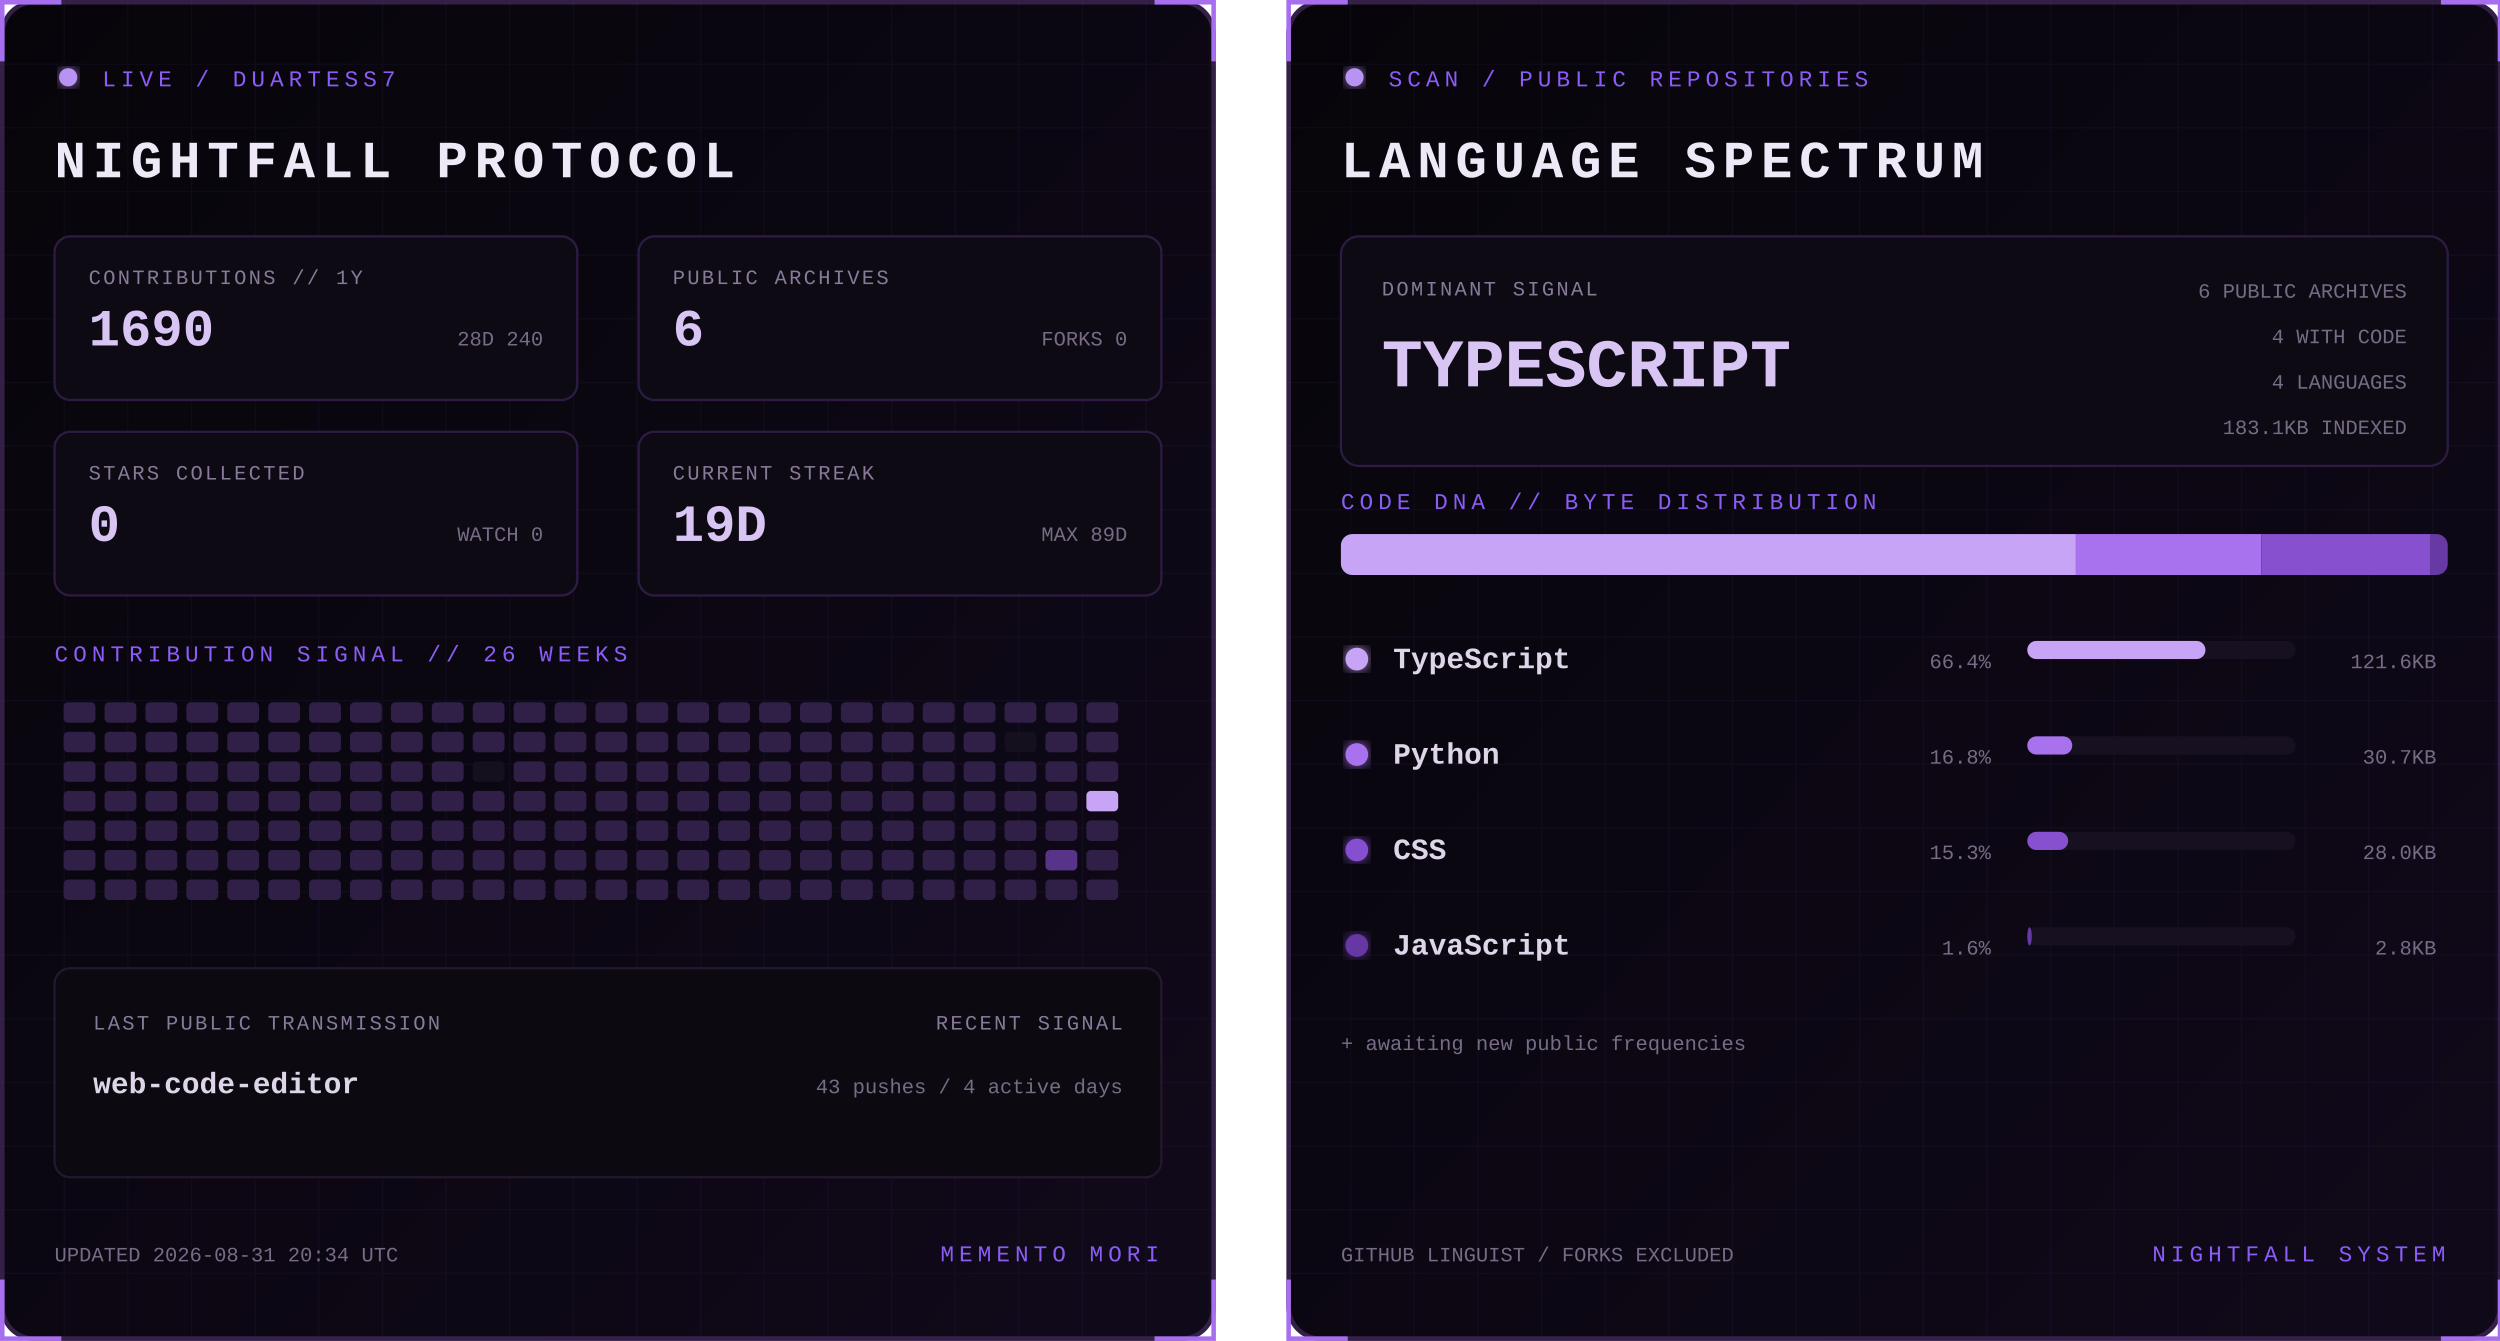
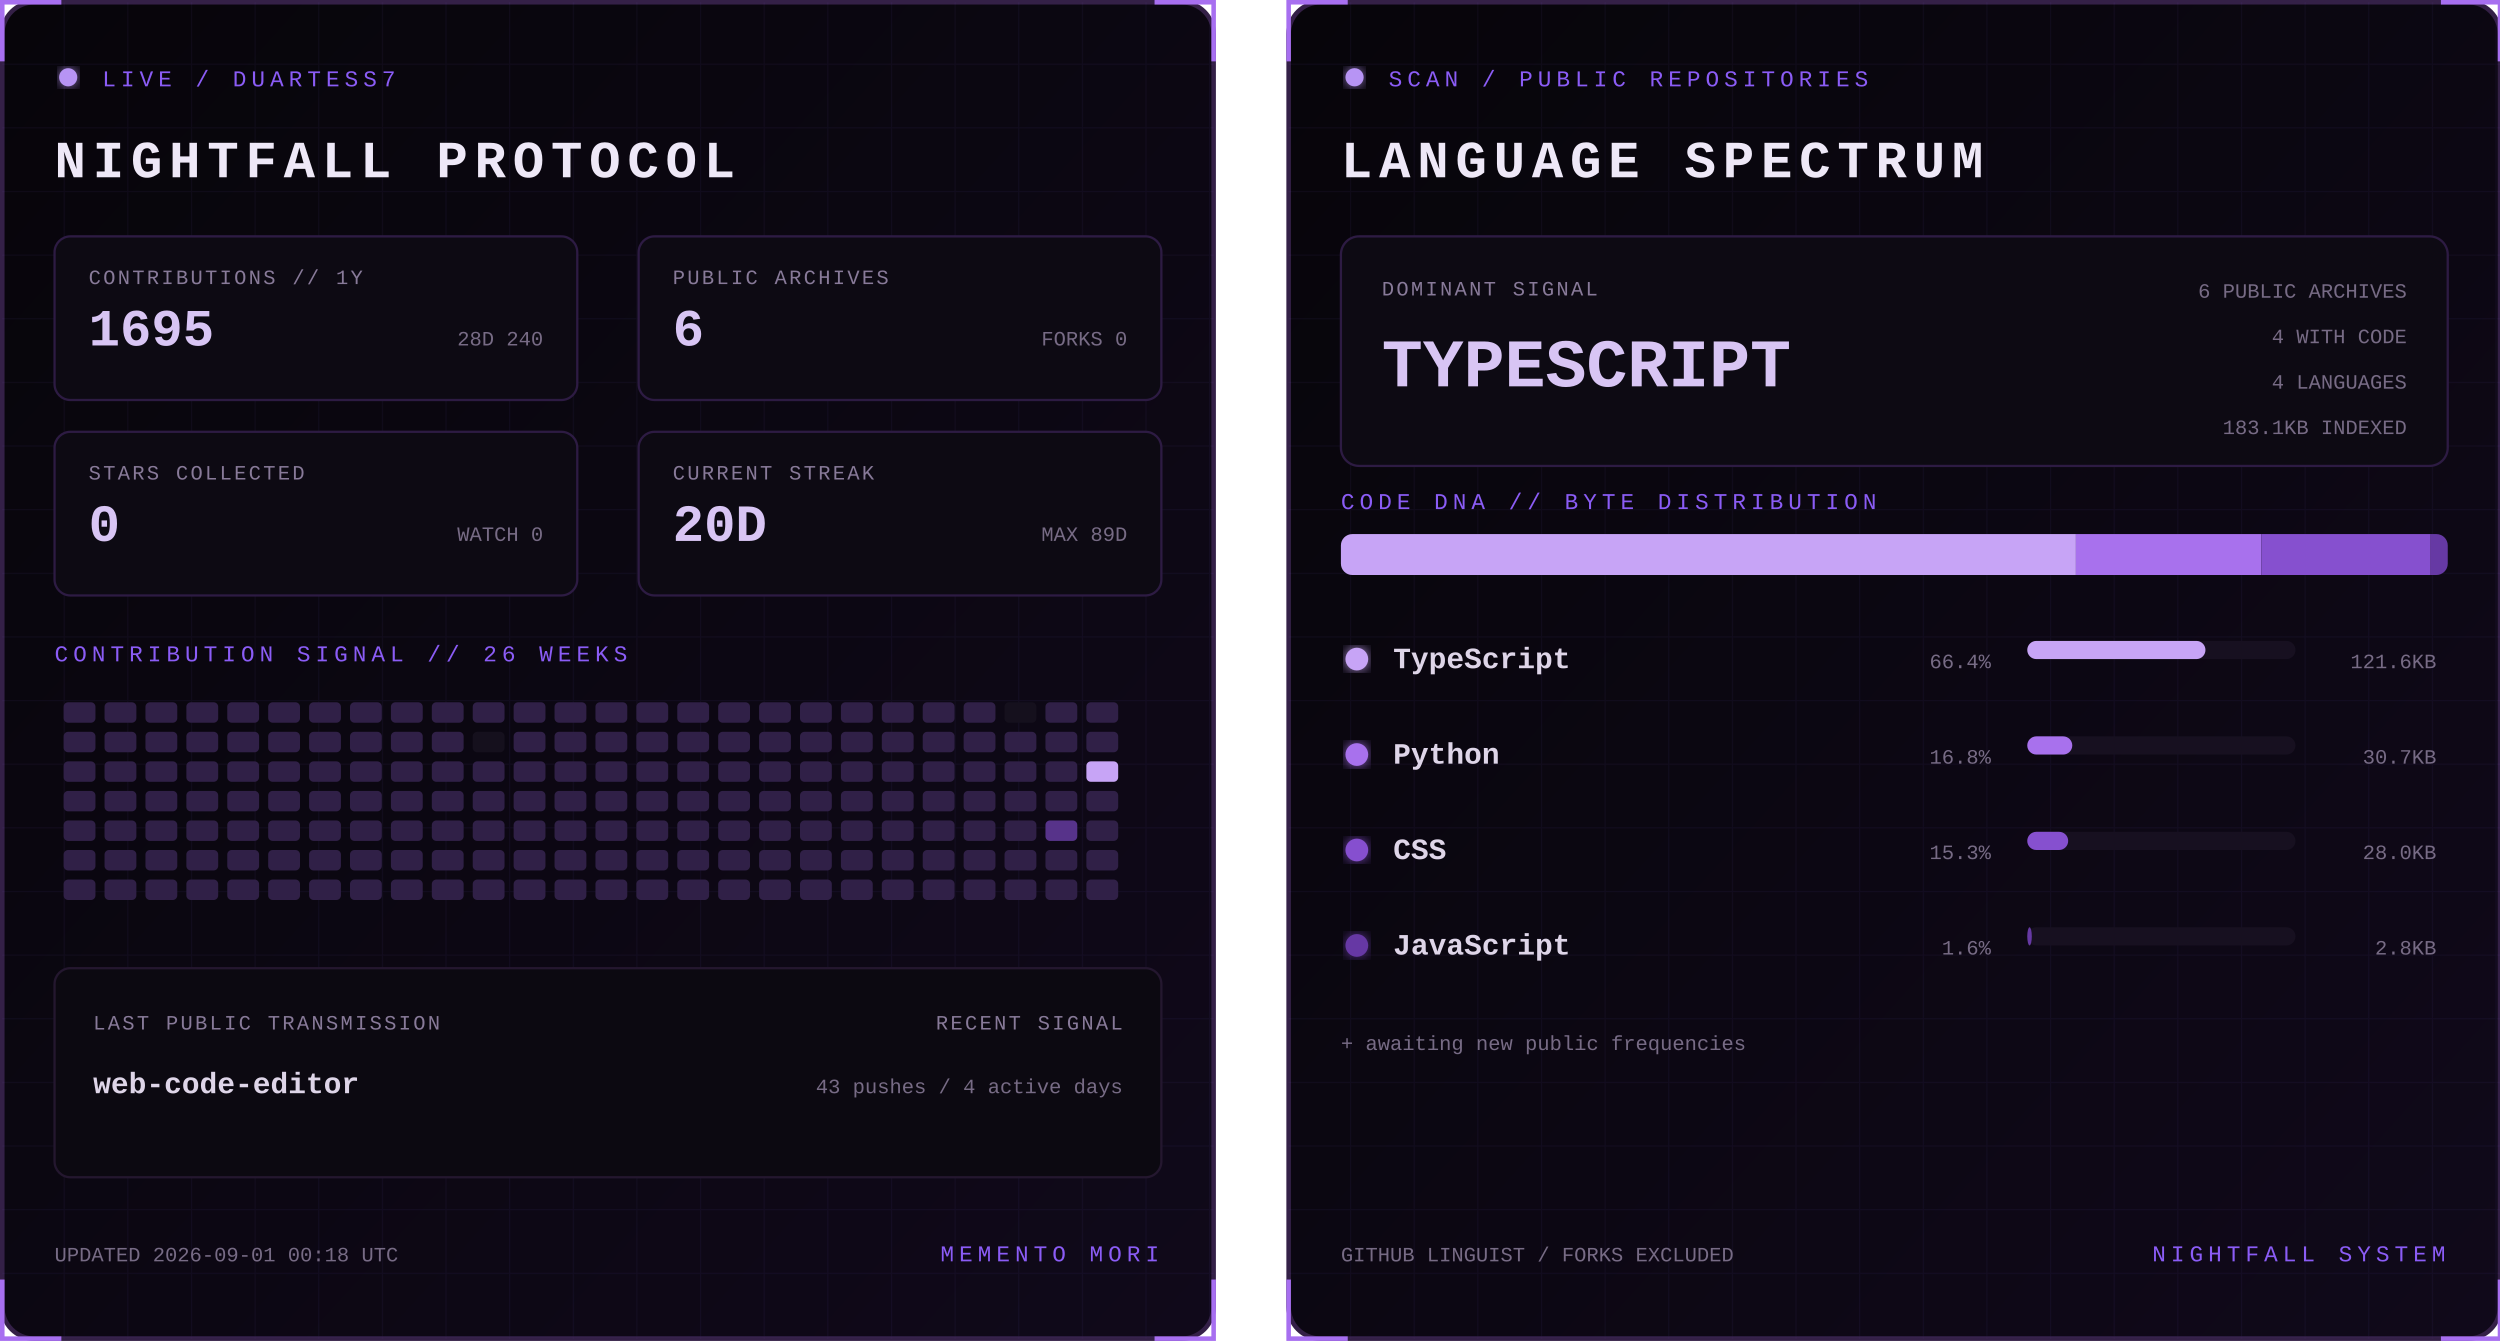
<svg xmlns="http://www.w3.org/2000/svg" width="1100" height="590" viewBox="0 0 1100 590" role="img" aria-labelledby="title desc">
  <defs>
    <linearGradient id="bg" x1="0" y1="0" x2="1" y2="1">
      <stop stop-color="#07050a" />
      <stop offset="1" stop-color="#10091a" />
    </linearGradient>
    <filter id="glow">
      <feGaussianBlur stdDeviation="3" result="b" />
      <feMerge>
        <feMergeNode in="b" />
        <feMergeNode in="SourceGraphic" />
      </feMerge>
    </filter>
    <pattern id="grid" width="28" height="28" patternUnits="userSpaceOnUse">
      <path d="M28 0H0V28" fill="none" stroke="#8b5cf6" stroke-opacity=".055" />
    </pattern>
    <clipPath id="dna">
      <rect x="24" y="235" width="487" height="18" rx="5" />
    </clipPath>
    <style>
      text { font-family: Consolas, 'Courier New', monospace; }
      .kicker { fill:#8b5cf6; font-size:10px; letter-spacing:2.2px; }
      .title { fill:#eee8f7; font-size:23px; font-weight:700; letter-spacing:3px; }
      .label { fill:#887a99; font-size:9px; letter-spacing:1px; }
      .stat { fill:#d8c5f4; font-size:23px; font-weight:700; }
      .detail,.pct { fill:#776b85; font-size:9px; }
      .lang { fill:#ded5e8; font-size:13px; font-weight:700; }
      .hero { fill:#d8c5f4; font-size:30px; font-weight:700; }
      .blink { animation:blink 1.6s step-end infinite; }
      @keyframes blink { 50% { opacity:.25 } }
    </style>
  </defs>
  <g>
    <rect x="1" y="1" width="533" height="588" rx="14" fill="url(#bg)" stroke="#342047" stroke-width="2" />
    <rect x="1" y="1" width="533" height="588" rx="14" fill="url(#grid)" />
    <path d="M27 1H1v26 M508 1h26v26 M534 563v26h-26 M27 589H1v-26" stroke="#a76ff0" stroke-width="2" fill="none" />
    <circle cx="30" cy="34" r="4" fill="#b794f4" filter="url(#glow)" class="blink" />
    <text x="45" y="38" class="kicker">LIVE / DUARTESS7</text>
    <text x="24" y="78" class="title">NIGHTFALL PROTOCOL</text>
    <g transform="translate(24 104)">
      <rect width="230" height="72" rx="7" fill="#0d0a13" stroke="#2d1b43" />
      <text x="15" y="21" class="label">CONTRIBUTIONS // 1Y</text>
-       <text x="15" y="48" class="stat">1690</text>
+       <text x="15" y="48" class="stat">1695</text>
      <text x="215" y="48" text-anchor="end" class="detail">28D 240</text>
    </g>
    <g transform="translate(281 104)">
      <rect width="230" height="72" rx="7" fill="#0d0a13" stroke="#2d1b43" />
      <text x="15" y="21" class="label">PUBLIC ARCHIVES</text>
      <text x="15" y="48" class="stat">6</text>
      <text x="215" y="48" text-anchor="end" class="detail">FORKS 0</text>
    </g>
    <g transform="translate(24 190)">
      <rect width="230" height="72" rx="7" fill="#0d0a13" stroke="#2d1b43" />
      <text x="15" y="21" class="label">STARS COLLECTED</text>
      <text x="15" y="48" class="stat">0</text>
      <text x="215" y="48" text-anchor="end" class="detail">WATCH 0</text>
    </g>
    <g transform="translate(281 190)">
      <rect width="230" height="72" rx="7" fill="#0d0a13" stroke="#2d1b43" />
      <text x="15" y="21" class="label">CURRENT STREAK</text>
-       <text x="15" y="48" class="stat">19D</text>
+       <text x="15" y="48" class="stat">20D</text>
      <text x="215" y="48" text-anchor="end" class="detail">MAX 89D</text>
    </g>
    <text x="24" y="291" class="kicker">CONTRIBUTION SIGNAL // 26 WEEKS</text>
    <g>
      <rect x="28" y="309" width="14" height="9" rx="2" fill="#302047" />
      <rect x="28" y="322" width="14" height="9" rx="2" fill="#302047" />
      <rect x="28" y="335" width="14" height="9" rx="2" fill="#302047" />
      <rect x="28" y="348" width="14" height="9" rx="2" fill="#302047" />
      <rect x="28" y="361" width="14" height="9" rx="2" fill="#302047" />
      <rect x="28" y="374" width="14" height="9" rx="2" fill="#302047" />
      <rect x="28" y="387" width="14" height="9" rx="2" fill="#302047" />
      <rect x="46" y="309" width="14" height="9" rx="2" fill="#302047" />
      <rect x="46" y="322" width="14" height="9" rx="2" fill="#302047" />
      <rect x="46" y="335" width="14" height="9" rx="2" fill="#302047" />
      <rect x="46" y="348" width="14" height="9" rx="2" fill="#302047" />
      <rect x="46" y="361" width="14" height="9" rx="2" fill="#302047" />
      <rect x="46" y="374" width="14" height="9" rx="2" fill="#302047" />
      <rect x="46" y="387" width="14" height="9" rx="2" fill="#302047" />
      <rect x="64" y="309" width="14" height="9" rx="2" fill="#302047" />
      <rect x="64" y="322" width="14" height="9" rx="2" fill="#302047" />
      <rect x="64" y="335" width="14" height="9" rx="2" fill="#302047" />
      <rect x="64" y="348" width="14" height="9" rx="2" fill="#302047" />
      <rect x="64" y="361" width="14" height="9" rx="2" fill="#302047" />
      <rect x="64" y="374" width="14" height="9" rx="2" fill="#302047" />
      <rect x="64" y="387" width="14" height="9" rx="2" fill="#302047" />
      <rect x="82" y="309" width="14" height="9" rx="2" fill="#302047" />
      <rect x="82" y="322" width="14" height="9" rx="2" fill="#302047" />
      <rect x="82" y="335" width="14" height="9" rx="2" fill="#302047" />
      <rect x="82" y="348" width="14" height="9" rx="2" fill="#302047" />
      <rect x="82" y="361" width="14" height="9" rx="2" fill="#302047" />
      <rect x="82" y="374" width="14" height="9" rx="2" fill="#302047" />
      <rect x="82" y="387" width="14" height="9" rx="2" fill="#302047" />
      <rect x="100" y="309" width="14" height="9" rx="2" fill="#302047" />
      <rect x="100" y="322" width="14" height="9" rx="2" fill="#302047" />
      <rect x="100" y="335" width="14" height="9" rx="2" fill="#302047" />
      <rect x="100" y="348" width="14" height="9" rx="2" fill="#302047" />
      <rect x="100" y="361" width="14" height="9" rx="2" fill="#302047" />
      <rect x="100" y="374" width="14" height="9" rx="2" fill="#302047" />
      <rect x="100" y="387" width="14" height="9" rx="2" fill="#302047" />
      <rect x="118" y="309" width="14" height="9" rx="2" fill="#302047" />
      <rect x="118" y="322" width="14" height="9" rx="2" fill="#302047" />
      <rect x="118" y="335" width="14" height="9" rx="2" fill="#302047" />
      <rect x="118" y="348" width="14" height="9" rx="2" fill="#302047" />
      <rect x="118" y="361" width="14" height="9" rx="2" fill="#302047" />
      <rect x="118" y="374" width="14" height="9" rx="2" fill="#302047" />
      <rect x="118" y="387" width="14" height="9" rx="2" fill="#302047" />
      <rect x="136" y="309" width="14" height="9" rx="2" fill="#302047" />
      <rect x="136" y="322" width="14" height="9" rx="2" fill="#302047" />
      <rect x="136" y="335" width="14" height="9" rx="2" fill="#302047" />
      <rect x="136" y="348" width="14" height="9" rx="2" fill="#302047" />
      <rect x="136" y="361" width="14" height="9" rx="2" fill="#302047" />
      <rect x="136" y="374" width="14" height="9" rx="2" fill="#302047" />
      <rect x="136" y="387" width="14" height="9" rx="2" fill="#302047" />
      <rect x="154" y="309" width="14" height="9" rx="2" fill="#302047" />
      <rect x="154" y="322" width="14" height="9" rx="2" fill="#302047" />
      <rect x="154" y="335" width="14" height="9" rx="2" fill="#302047" />
      <rect x="154" y="348" width="14" height="9" rx="2" fill="#302047" />
      <rect x="154" y="361" width="14" height="9" rx="2" fill="#302047" />
      <rect x="154" y="374" width="14" height="9" rx="2" fill="#302047" />
      <rect x="154" y="387" width="14" height="9" rx="2" fill="#302047" />
      <rect x="172" y="309" width="14" height="9" rx="2" fill="#302047" />
      <rect x="172" y="322" width="14" height="9" rx="2" fill="#302047" />
      <rect x="172" y="335" width="14" height="9" rx="2" fill="#302047" />
      <rect x="172" y="348" width="14" height="9" rx="2" fill="#302047" />
      <rect x="172" y="361" width="14" height="9" rx="2" fill="#302047" />
      <rect x="172" y="374" width="14" height="9" rx="2" fill="#302047" />
      <rect x="172" y="387" width="14" height="9" rx="2" fill="#302047" />
      <rect x="190" y="309" width="14" height="9" rx="2" fill="#302047" />
      <rect x="190" y="322" width="14" height="9" rx="2" fill="#302047" />
      <rect x="190" y="335" width="14" height="9" rx="2" fill="#302047" />
      <rect x="190" y="348" width="14" height="9" rx="2" fill="#302047" />
      <rect x="190" y="361" width="14" height="9" rx="2" fill="#302047" />
      <rect x="190" y="374" width="14" height="9" rx="2" fill="#302047" />
      <rect x="190" y="387" width="14" height="9" rx="2" fill="#302047" />
      <rect x="208" y="309" width="14" height="9" rx="2" fill="#302047" />
-       <rect x="208" y="322" width="14" height="9" rx="2" fill="#302047" />
-       <rect x="208" y="335" width="14" height="9" rx="2" fill="#15101d" />
+       <rect x="208" y="322" width="14" height="9" rx="2" fill="#15101d" />
+       <rect x="208" y="335" width="14" height="9" rx="2" fill="#302047" />
      <rect x="208" y="348" width="14" height="9" rx="2" fill="#302047" />
      <rect x="208" y="361" width="14" height="9" rx="2" fill="#302047" />
      <rect x="208" y="374" width="14" height="9" rx="2" fill="#302047" />
      <rect x="208" y="387" width="14" height="9" rx="2" fill="#302047" />
      <rect x="226" y="309" width="14" height="9" rx="2" fill="#302047" />
      <rect x="226" y="322" width="14" height="9" rx="2" fill="#302047" />
      <rect x="226" y="335" width="14" height="9" rx="2" fill="#302047" />
      <rect x="226" y="348" width="14" height="9" rx="2" fill="#302047" />
      <rect x="226" y="361" width="14" height="9" rx="2" fill="#302047" />
      <rect x="226" y="374" width="14" height="9" rx="2" fill="#302047" />
      <rect x="226" y="387" width="14" height="9" rx="2" fill="#302047" />
      <rect x="244" y="309" width="14" height="9" rx="2" fill="#302047" />
      <rect x="244" y="322" width="14" height="9" rx="2" fill="#302047" />
      <rect x="244" y="335" width="14" height="9" rx="2" fill="#302047" />
      <rect x="244" y="348" width="14" height="9" rx="2" fill="#302047" />
      <rect x="244" y="361" width="14" height="9" rx="2" fill="#302047" />
      <rect x="244" y="374" width="14" height="9" rx="2" fill="#302047" />
      <rect x="244" y="387" width="14" height="9" rx="2" fill="#302047" />
      <rect x="262" y="309" width="14" height="9" rx="2" fill="#302047" />
      <rect x="262" y="322" width="14" height="9" rx="2" fill="#302047" />
      <rect x="262" y="335" width="14" height="9" rx="2" fill="#302047" />
      <rect x="262" y="348" width="14" height="9" rx="2" fill="#302047" />
      <rect x="262" y="361" width="14" height="9" rx="2" fill="#302047" />
      <rect x="262" y="374" width="14" height="9" rx="2" fill="#302047" />
      <rect x="262" y="387" width="14" height="9" rx="2" fill="#302047" />
      <rect x="280" y="309" width="14" height="9" rx="2" fill="#302047" />
      <rect x="280" y="322" width="14" height="9" rx="2" fill="#302047" />
      <rect x="280" y="335" width="14" height="9" rx="2" fill="#302047" />
      <rect x="280" y="348" width="14" height="9" rx="2" fill="#302047" />
      <rect x="280" y="361" width="14" height="9" rx="2" fill="#302047" />
      <rect x="280" y="374" width="14" height="9" rx="2" fill="#302047" />
      <rect x="280" y="387" width="14" height="9" rx="2" fill="#302047" />
      <rect x="298" y="309" width="14" height="9" rx="2" fill="#302047" />
      <rect x="298" y="322" width="14" height="9" rx="2" fill="#302047" />
      <rect x="298" y="335" width="14" height="9" rx="2" fill="#302047" />
      <rect x="298" y="348" width="14" height="9" rx="2" fill="#302047" />
      <rect x="298" y="361" width="14" height="9" rx="2" fill="#302047" />
      <rect x="298" y="374" width="14" height="9" rx="2" fill="#302047" />
      <rect x="298" y="387" width="14" height="9" rx="2" fill="#302047" />
      <rect x="316" y="309" width="14" height="9" rx="2" fill="#302047" />
      <rect x="316" y="322" width="14" height="9" rx="2" fill="#302047" />
      <rect x="316" y="335" width="14" height="9" rx="2" fill="#302047" />
      <rect x="316" y="348" width="14" height="9" rx="2" fill="#302047" />
      <rect x="316" y="361" width="14" height="9" rx="2" fill="#302047" />
      <rect x="316" y="374" width="14" height="9" rx="2" fill="#302047" />
      <rect x="316" y="387" width="14" height="9" rx="2" fill="#302047" />
      <rect x="334" y="309" width="14" height="9" rx="2" fill="#302047" />
      <rect x="334" y="322" width="14" height="9" rx="2" fill="#302047" />
      <rect x="334" y="335" width="14" height="9" rx="2" fill="#302047" />
      <rect x="334" y="348" width="14" height="9" rx="2" fill="#302047" />
      <rect x="334" y="361" width="14" height="9" rx="2" fill="#302047" />
      <rect x="334" y="374" width="14" height="9" rx="2" fill="#302047" />
      <rect x="334" y="387" width="14" height="9" rx="2" fill="#302047" />
      <rect x="352" y="309" width="14" height="9" rx="2" fill="#302047" />
      <rect x="352" y="322" width="14" height="9" rx="2" fill="#302047" />
      <rect x="352" y="335" width="14" height="9" rx="2" fill="#302047" />
      <rect x="352" y="348" width="14" height="9" rx="2" fill="#302047" />
      <rect x="352" y="361" width="14" height="9" rx="2" fill="#302047" />
      <rect x="352" y="374" width="14" height="9" rx="2" fill="#302047" />
      <rect x="352" y="387" width="14" height="9" rx="2" fill="#302047" />
      <rect x="370" y="309" width="14" height="9" rx="2" fill="#302047" />
      <rect x="370" y="322" width="14" height="9" rx="2" fill="#302047" />
      <rect x="370" y="335" width="14" height="9" rx="2" fill="#302047" />
      <rect x="370" y="348" width="14" height="9" rx="2" fill="#302047" />
      <rect x="370" y="361" width="14" height="9" rx="2" fill="#302047" />
      <rect x="370" y="374" width="14" height="9" rx="2" fill="#302047" />
      <rect x="370" y="387" width="14" height="9" rx="2" fill="#302047" />
      <rect x="388" y="309" width="14" height="9" rx="2" fill="#302047" />
      <rect x="388" y="322" width="14" height="9" rx="2" fill="#302047" />
      <rect x="388" y="335" width="14" height="9" rx="2" fill="#302047" />
      <rect x="388" y="348" width="14" height="9" rx="2" fill="#302047" />
      <rect x="388" y="361" width="14" height="9" rx="2" fill="#302047" />
      <rect x="388" y="374" width="14" height="9" rx="2" fill="#302047" />
      <rect x="388" y="387" width="14" height="9" rx="2" fill="#302047" />
      <rect x="406" y="309" width="14" height="9" rx="2" fill="#302047" />
      <rect x="406" y="322" width="14" height="9" rx="2" fill="#302047" />
      <rect x="406" y="335" width="14" height="9" rx="2" fill="#302047" />
      <rect x="406" y="348" width="14" height="9" rx="2" fill="#302047" />
      <rect x="406" y="361" width="14" height="9" rx="2" fill="#302047" />
      <rect x="406" y="374" width="14" height="9" rx="2" fill="#302047" />
      <rect x="406" y="387" width="14" height="9" rx="2" fill="#302047" />
      <rect x="424" y="309" width="14" height="9" rx="2" fill="#302047" />
      <rect x="424" y="322" width="14" height="9" rx="2" fill="#302047" />
      <rect x="424" y="335" width="14" height="9" rx="2" fill="#302047" />
      <rect x="424" y="348" width="14" height="9" rx="2" fill="#302047" />
      <rect x="424" y="361" width="14" height="9" rx="2" fill="#302047" />
      <rect x="424" y="374" width="14" height="9" rx="2" fill="#302047" />
      <rect x="424" y="387" width="14" height="9" rx="2" fill="#302047" />
-       <rect x="442" y="309" width="14" height="9" rx="2" fill="#302047" />
-       <rect x="442" y="322" width="14" height="9" rx="2" fill="#15101d" />
+       <rect x="442" y="309" width="14" height="9" rx="2" fill="#15101d" />
+       <rect x="442" y="322" width="14" height="9" rx="2" fill="#302047" />
      <rect x="442" y="335" width="14" height="9" rx="2" fill="#302047" />
      <rect x="442" y="348" width="14" height="9" rx="2" fill="#302047" />
      <rect x="442" y="361" width="14" height="9" rx="2" fill="#302047" />
      <rect x="442" y="374" width="14" height="9" rx="2" fill="#302047" />
      <rect x="442" y="387" width="14" height="9" rx="2" fill="#302047" />
      <rect x="460" y="309" width="14" height="9" rx="2" fill="#302047" />
      <rect x="460" y="322" width="14" height="9" rx="2" fill="#302047" />
      <rect x="460" y="335" width="14" height="9" rx="2" fill="#302047" />
      <rect x="460" y="348" width="14" height="9" rx="2" fill="#302047" />
-       <rect x="460" y="361" width="14" height="9" rx="2" fill="#302047" />
-       <rect x="460" y="374" width="14" height="9" rx="2" fill="#57338a" />
+       <rect x="460" y="361" width="14" height="9" rx="2" fill="#57338a" />
+       <rect x="460" y="374" width="14" height="9" rx="2" fill="#302047" />
      <rect x="460" y="387" width="14" height="9" rx="2" fill="#302047" />
      <rect x="478" y="309" width="14" height="9" rx="2" fill="#302047" />
      <rect x="478" y="322" width="14" height="9" rx="2" fill="#302047" />
-       <rect x="478" y="335" width="14" height="9" rx="2" fill="#302047" />
-       <rect x="478" y="348" width="14" height="9" rx="2" fill="#c7a4f6" />
+       <rect x="478" y="335" width="14" height="9" rx="2" fill="#c7a4f6" />
+       <rect x="478" y="348" width="14" height="9" rx="2" fill="#302047" />
      <rect x="478" y="361" width="14" height="9" rx="2" fill="#302047" />
      <rect x="478" y="374" width="14" height="9" rx="2" fill="#302047" />
      <rect x="478" y="387" width="14" height="9" rx="2" fill="#302047" />
    </g>
    <rect x="24" y="426" width="487" height="92" rx="7" fill="#0c0911" stroke="#24172f" />
    <text x="41" y="453" class="label">LAST PUBLIC TRANSMISSION</text>
    <text x="41" y="481" class="lang">web-code-editor</text>
    <text x="494" y="453" text-anchor="end" class="label">RECENT SIGNAL</text>
    <text x="494" y="481" text-anchor="end" class="detail">43 pushes / 4 active days</text>
-     <text x="24" y="555" class="detail">UPDATED 2026-08-31 20:34 UTC</text>
+     <text x="24" y="555" class="detail">UPDATED 2026-09-01 00:18 UTC</text>
    <text x="510" y="555" text-anchor="end" class="kicker">MEMENTO MORI</text>
  </g>
  <g transform="translate(566)">
    <rect x="1" y="1" width="533" height="588" rx="14" fill="url(#bg)" stroke="#342047" stroke-width="2" />
    <rect x="1" y="1" width="533" height="588" rx="14" fill="url(#grid)" />
    <path d="M27 1H1v26 M508 1h26v26 M534 563v26h-26 M27 589H1v-26" stroke="#a76ff0" stroke-width="2" fill="none" />
    <circle cx="30" cy="34" r="4" fill="#b794f4" filter="url(#glow)" class="blink" />
    <text x="45" y="38" class="kicker">SCAN / PUBLIC REPOSITORIES</text>
    <text x="24" y="78" class="title">LANGUAGE SPECTRUM</text>
    <rect x="24" y="104" width="487" height="101" rx="8" fill="#0d0a13" stroke="#2d1b43" />
    <text x="42" y="130" class="label">DOMINANT SIGNAL</text>
    <text x="42" y="170" class="hero">TYPESCRIPT</text>
    <text x="493" y="131" text-anchor="end" class="detail">6 PUBLIC ARCHIVES</text>
    <text x="493" y="151" text-anchor="end" class="detail">4 WITH CODE</text>
    <text x="493" y="171" text-anchor="end" class="detail">4 LANGUAGES</text>
    <text x="493" y="191" text-anchor="end" class="detail">183.1KB INDEXED</text>
    <text x="24" y="224" class="kicker">CODE DNA // BYTE DISTRIBUTION</text>
    <rect x="24" y="235" width="487" height="18" rx="5" fill="#171020" />
    <g clip-path="url(#dna)">
      <rect x="24.0" y="235" width="323.4" height="18" fill="#c7a4f6" />
      <rect x="347.4" y="235" width="81.6" height="18" fill="#a871ed" />
      <rect x="429.0" y="235" width="74.5" height="18" fill="#8650cf" />
      <rect x="503.4" y="235" width="7.6" height="18" fill="#6639a4" />
    </g>
    <circle cx="31" cy="290" r="5" fill="#c7a4f6" filter="url(#glow)" />
    <text x="47" y="294" class="lang">TypeScript</text>
    <text x="310" y="294" text-anchor="end" class="pct">66.4%</text>
    <rect x="326" y="282" width="118" height="8" rx="4" fill="#171020" />
    <rect x="326" y="282" width="78.4" height="8" rx="4" fill="#c7a4f6" />
    <text x="506" y="294" text-anchor="end" class="detail">121.6KB</text>
    <circle cx="31" cy="332" r="5" fill="#a871ed" filter="url(#glow)" />
    <text x="47" y="336" class="lang">Python</text>
    <text x="310" y="336" text-anchor="end" class="pct">16.8%</text>
    <rect x="326" y="324" width="118" height="8" rx="4" fill="#171020" />
    <rect x="326" y="324" width="19.8" height="8" rx="4" fill="#a871ed" />
    <text x="506" y="336" text-anchor="end" class="detail">30.7KB</text>
    <circle cx="31" cy="374" r="5" fill="#8650cf" filter="url(#glow)" />
    <text x="47" y="378" class="lang">CSS</text>
    <text x="310" y="378" text-anchor="end" class="pct">15.3%</text>
    <rect x="326" y="366" width="118" height="8" rx="4" fill="#171020" />
    <rect x="326" y="366" width="18.0" height="8" rx="4" fill="#8650cf" />
    <text x="506" y="378" text-anchor="end" class="detail">28.0KB</text>
    <circle cx="31" cy="416" r="5" fill="#6639a4" filter="url(#glow)" />
    <text x="47" y="420" class="lang">JavaScript</text>
    <text x="310" y="420" text-anchor="end" class="pct">1.6%</text>
    <rect x="326" y="408" width="118" height="8" rx="4" fill="#171020" />
    <rect x="326" y="408" width="2.0" height="8" rx="4" fill="#6639a4" />
    <text x="506" y="420" text-anchor="end" class="detail">2.8KB</text>
    <text x="24" y="462" class="detail">+ awaiting new public frequencies</text>
    <text x="24" y="555" class="detail">GITHUB LINGUIST / FORKS EXCLUDED</text>
    <text x="510" y="555" text-anchor="end" class="kicker">NIGHTFALL SYSTEM</text>
  </g>
</svg>
